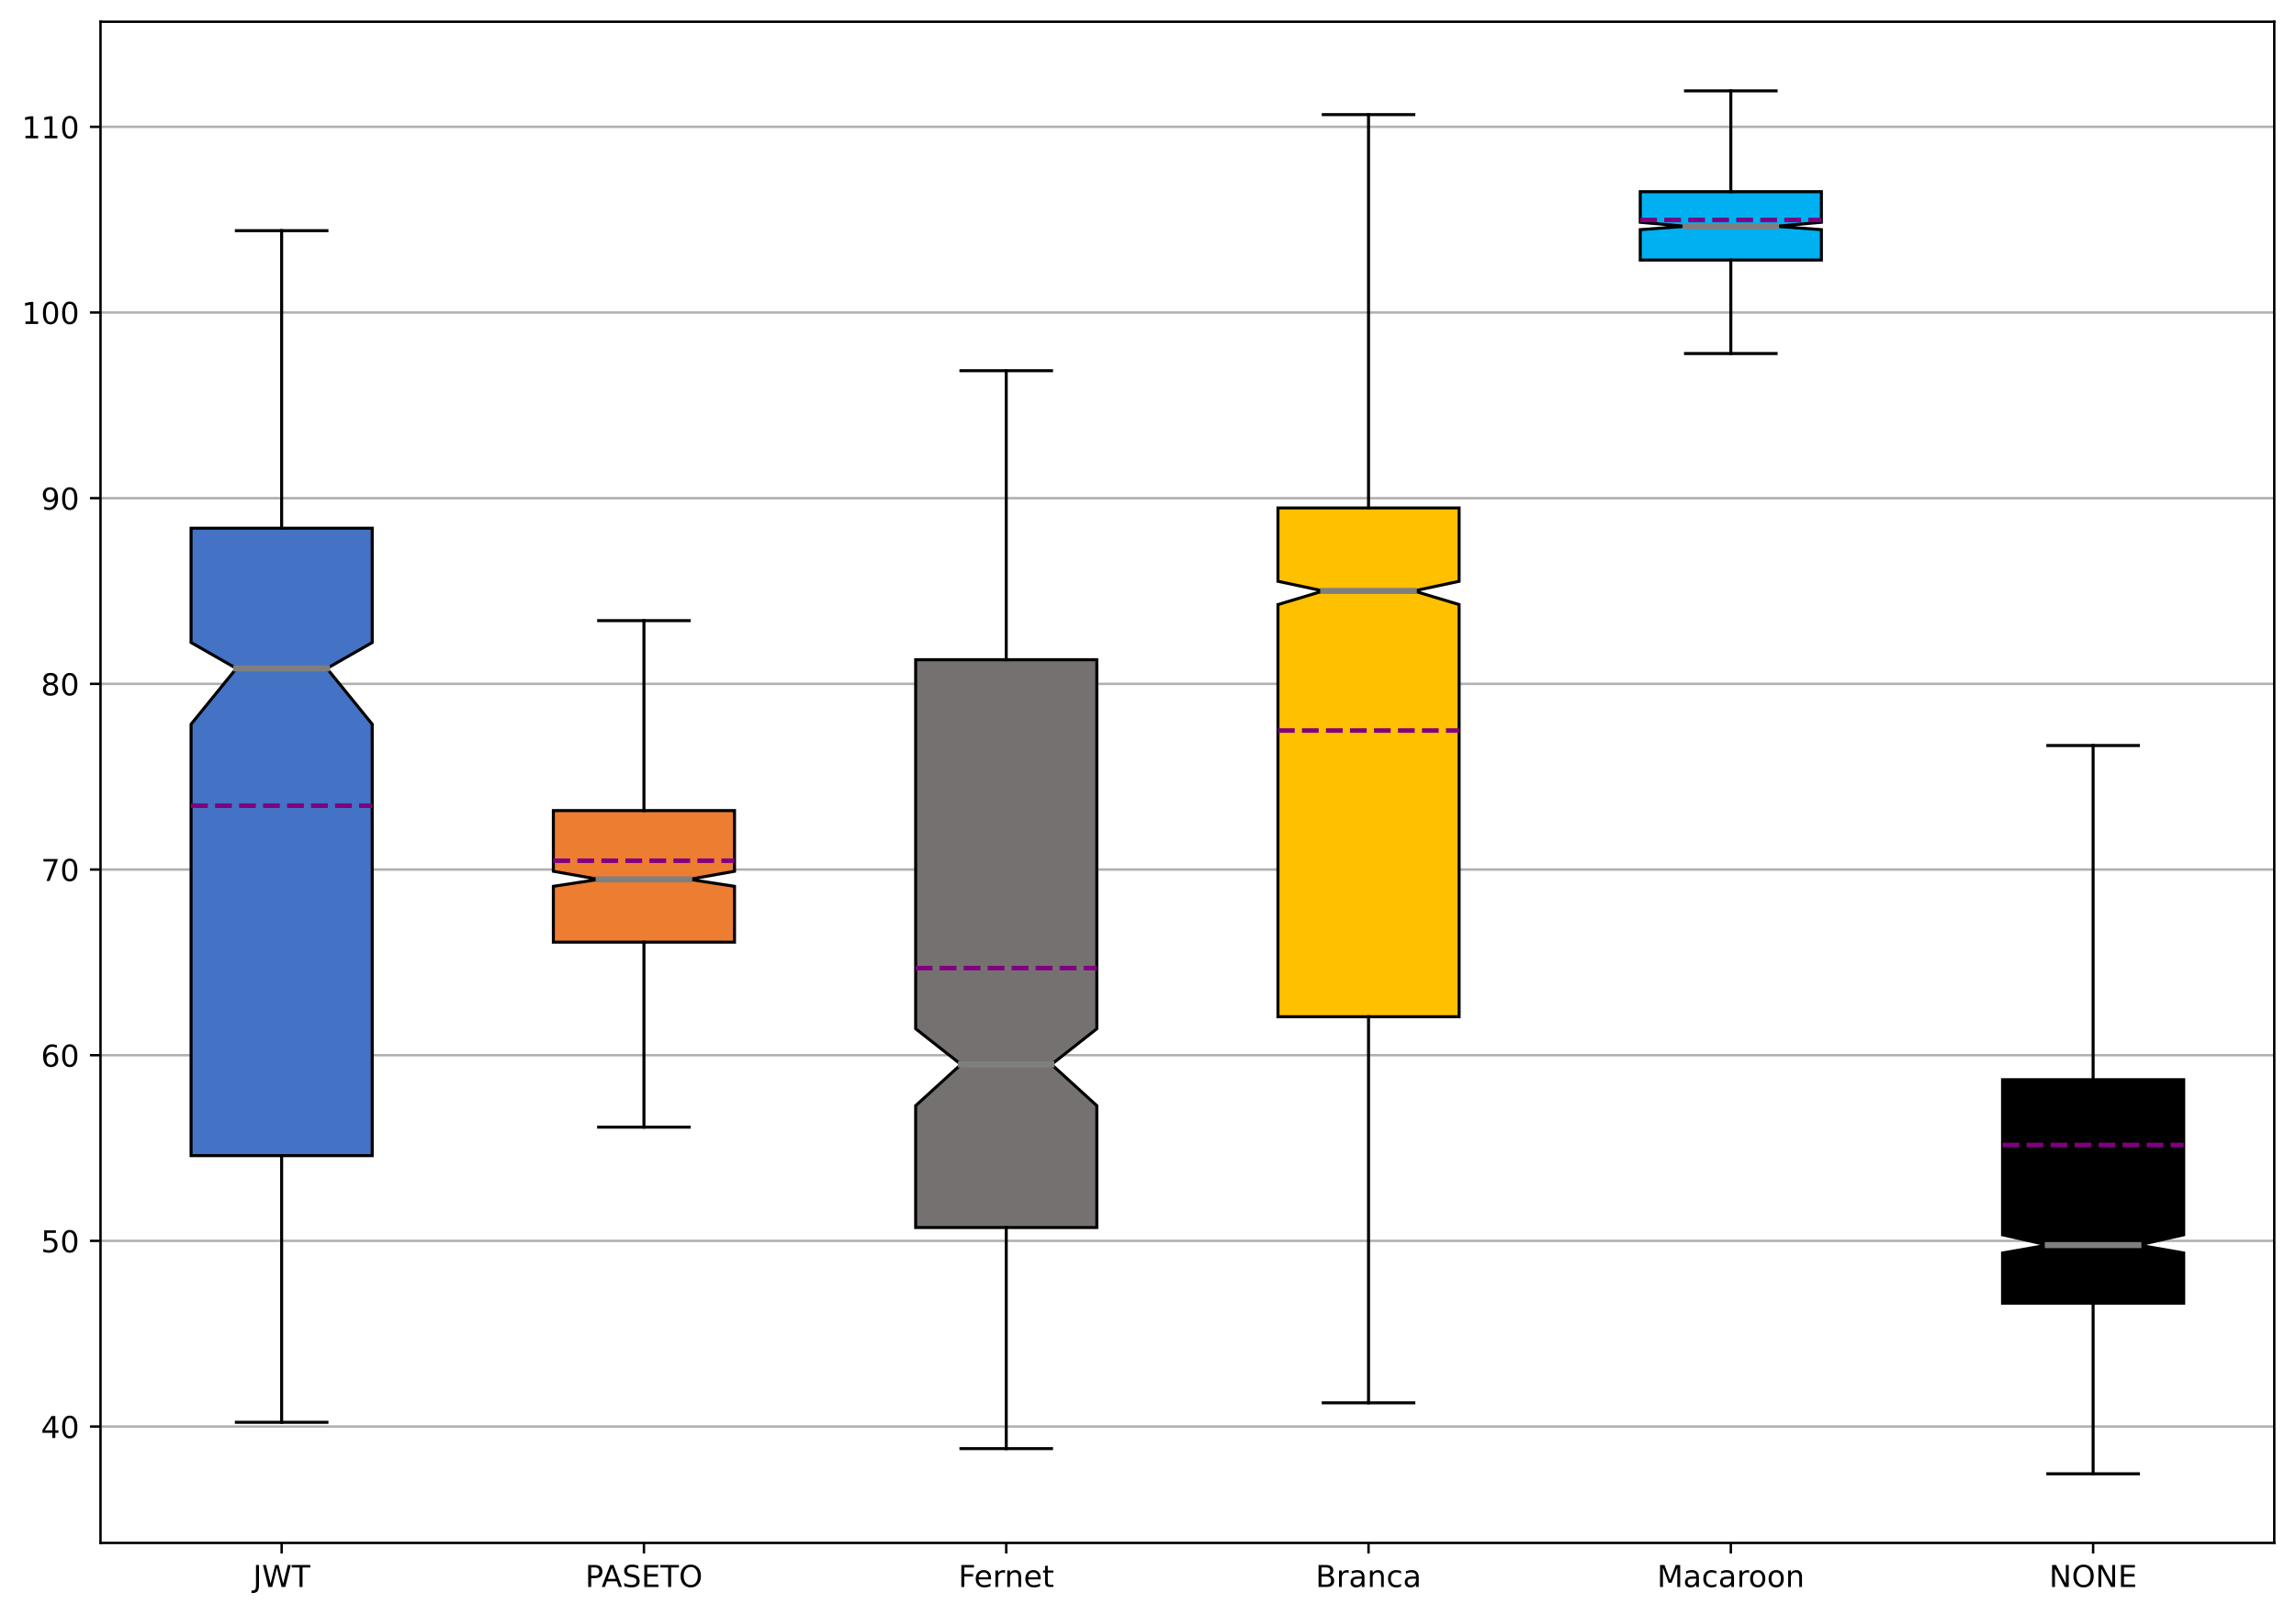
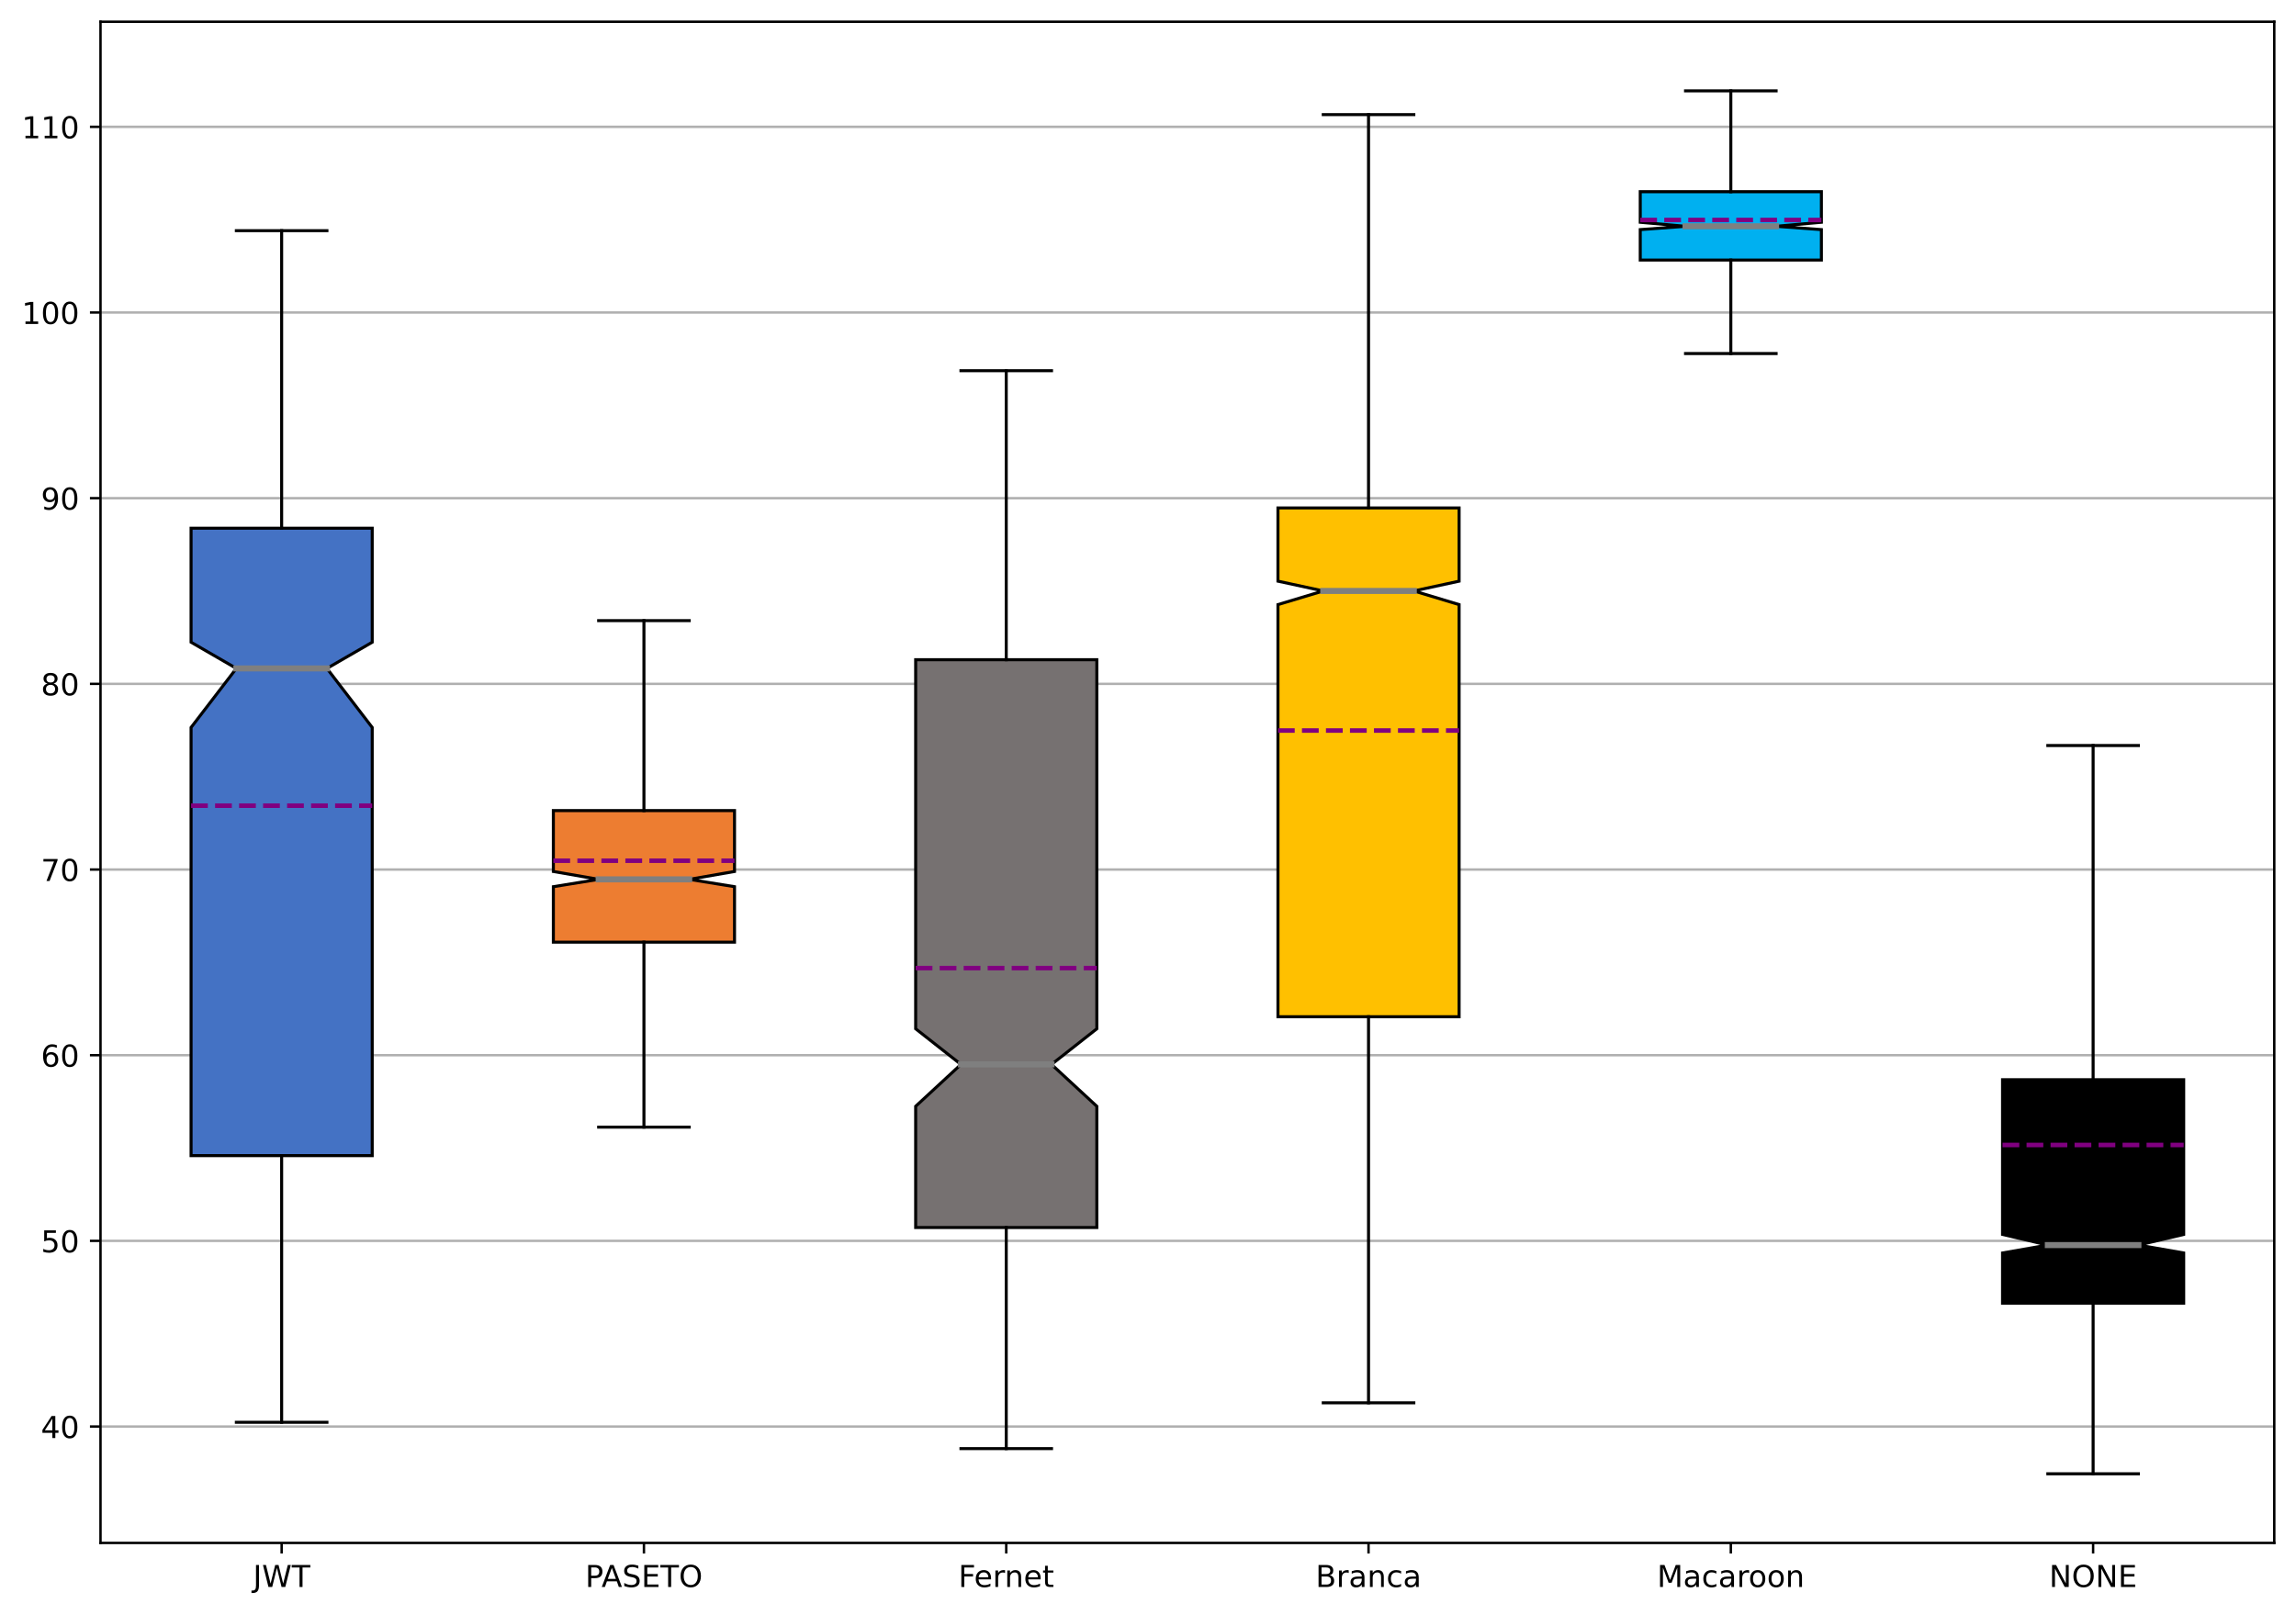
<svg xmlns="http://www.w3.org/2000/svg" xmlns:xlink="http://www.w3.org/1999/xlink" width="760.487pt" height="535.078pt" viewBox="0 0 760.487 535.078" version="1.1">
  <defs>
    <style type="text/css">*{stroke-linejoin: round; stroke-linecap: butt}</style>
  </defs>
  <g id="figure_1">
    <g id="patch_1">
      <path d="M 0 535.078  L 760.487 535.078  L 760.487 0  L 0 0  z " style="fill: #ffffff" />
    </g>
    <g id="axes_1">
      <g id="patch_2">
        <path d="M 33.288 511.2  L 753.288 511.2  L 753.288 7.2  L 33.288 7.2  z " style="fill: #ffffff" />
      </g>
      <g id="matplotlib.axis_1">
        <g id="xtick_1">
          <g id="line2d_1">
            <defs>
-               <path id="m58ae9f79e0" d="M 0 0  L 0 3.5  " style="stroke: #000000; stroke-width: 0.8" />
+               <path id="mb77db76ee2" d="M 0 0  L 0 3.5  " style="stroke: #000000; stroke-width: 0.8" />
            </defs>
            <g>
-               <use xlink:href="#m58ae9f79e0" x="93.287" y="511.2" style="stroke: #000000; stroke-width: 0.8" />
+               <use xlink:href="#mb77db76ee2" x="93.287" y="511.2" style="stroke: #000000; stroke-width: 0.8" />
            </g>
          </g>
          <g id="text_1">
            <g transform="translate(83.81484 525.7984) scale(0.1 -0.1)">
              <defs>
                <path id="DejaVuSans-4a" d="M 628 4666  L 1259 4666  L 1259 325  Q 1259 -519 939 -900  Q 619 -1281 -91 -1281  L -331 -1281  L -331 -750  L -134 -750  Q 284 -750 456 -515  Q 628 -281 628 325  L 628 4666  z " transform="scale(0.015625)" />
                <path id="DejaVuSans-57" d="M 213 4666  L 850 4666  L 1831 722  L 2809 4666  L 3519 4666  L 4500 722  L 5478 4666  L 6119 4666  L 4947 0  L 4153 0  L 3169 4050  L 2175 0  L 1381 0  L 213 4666  z " transform="scale(0.015625)" />
                <path id="DejaVuSans-54" d="M -19 4666  L 3928 4666  L 3928 4134  L 2272 4134  L 2272 0  L 1638 0  L 1638 4134  L -19 4134  L -19 4666  z " transform="scale(0.015625)" />
              </defs>
              <use xlink:href="#DejaVuSans-4a" />
              <use xlink:href="#DejaVuSans-57" x="29.492" />
              <use xlink:href="#DejaVuSans-54" x="128.369" />
            </g>
          </g>
        </g>
        <g id="xtick_2">
          <g id="line2d_2">
            <g>
-               <use xlink:href="#m58ae9f79e0" x="213.287" y="511.2" style="stroke: #000000; stroke-width: 0.8" />
+               <use xlink:href="#mb77db76ee2" x="213.287" y="511.2" style="stroke: #000000; stroke-width: 0.8" />
            </g>
          </g>
          <g id="text_2">
            <g transform="translate(193.8477 525.7984) scale(0.1 -0.1)">
              <defs>
                <path id="DejaVuSans-50" d="M 1259 4147  L 1259 2394  L 2053 2394  Q 2494 2394 2734 2622  Q 2975 2850 2975 3272  Q 2975 3691 2734 3919  Q 2494 4147 2053 4147  L 1259 4147  z M 628 4666  L 2053 4666  Q 2838 4666 3239 4311  Q 3641 3956 3641 3272  Q 3641 2581 3239 2228  Q 2838 1875 2053 1875  L 1259 1875  L 1259 0  L 628 0  L 628 4666  z " transform="scale(0.015625)" />
                <path id="DejaVuSans-41" d="M 2188 4044  L 1331 1722  L 3047 1722  L 2188 4044  z M 1831 4666  L 2547 4666  L 4325 0  L 3669 0  L 3244 1197  L 1141 1197  L 716 0  L 50 0  L 1831 4666  z " transform="scale(0.015625)" />
                <path id="DejaVuSans-53" d="M 3425 4513  L 3425 3897  Q 3066 4069 2747 4153  Q 2428 4238 2131 4238  Q 1616 4238 1336 4038  Q 1056 3838 1056 3469  Q 1056 3159 1242 3001  Q 1428 2844 1947 2747  L 2328 2669  Q 3034 2534 3370 2195  Q 3706 1856 3706 1288  Q 3706 609 3251 259  Q 2797 -91 1919 -91  Q 1588 -91 1214 -16  Q 841 59 441 206  L 441 856  Q 825 641 1194 531  Q 1563 422 1919 422  Q 2459 422 2753 634  Q 3047 847 3047 1241  Q 3047 1584 2836 1778  Q 2625 1972 2144 2069  L 1759 2144  Q 1053 2284 737 2584  Q 422 2884 422 3419  Q 422 4038 858 4394  Q 1294 4750 2059 4750  Q 2388 4750 2728 4690  Q 3069 4631 3425 4513  z " transform="scale(0.015625)" />
                <path id="DejaVuSans-45" d="M 628 4666  L 3578 4666  L 3578 4134  L 1259 4134  L 1259 2753  L 3481 2753  L 3481 2222  L 1259 2222  L 1259 531  L 3634 531  L 3634 0  L 628 0  L 628 4666  z " transform="scale(0.015625)" />
                <path id="DejaVuSans-4f" d="M 2522 4238  Q 1834 4238 1429 3725  Q 1025 3213 1025 2328  Q 1025 1447 1429 934  Q 1834 422 2522 422  Q 3209 422 3611 934  Q 4013 1447 4013 2328  Q 4013 3213 3611 3725  Q 3209 4238 2522 4238  z M 2522 4750  Q 3503 4750 4090 4092  Q 4678 3434 4678 2328  Q 4678 1225 4090 567  Q 3503 -91 2522 -91  Q 1538 -91 948 565  Q 359 1222 359 2328  Q 359 3434 948 4092  Q 1538 4750 2522 4750  z " transform="scale(0.015625)" />
              </defs>
              <use xlink:href="#DejaVuSans-50" />
              <use xlink:href="#DejaVuSans-41" x="53.928" />
              <use xlink:href="#DejaVuSans-53" x="122.336" />
              <use xlink:href="#DejaVuSans-45" x="185.812" />
              <use xlink:href="#DejaVuSans-54" x="248.996" />
              <use xlink:href="#DejaVuSans-4f" x="310.08" />
            </g>
          </g>
        </g>
        <g id="xtick_3">
          <g id="line2d_3">
            <g>
-               <use xlink:href="#m58ae9f79e0" x="333.288" y="511.2" style="stroke: #000000; stroke-width: 0.8" />
+               <use xlink:href="#mb77db76ee2" x="333.288" y="511.2" style="stroke: #000000; stroke-width: 0.8" />
            </g>
          </g>
          <g id="text_3">
            <g transform="translate(317.4367 525.7984) scale(0.1 -0.1)">
              <defs>
                <path id="DejaVuSans-46" d="M 628 4666  L 3309 4666  L 3309 4134  L 1259 4134  L 1259 2759  L 3109 2759  L 3109 2228  L 1259 2228  L 1259 0  L 628 0  L 628 4666  z " transform="scale(0.015625)" />
                <path id="DejaVuSans-65" d="M 3597 1894  L 3597 1613  L 953 1613  Q 991 1019 1311 708  Q 1631 397 2203 397  Q 2534 397 2845 478  Q 3156 559 3463 722  L 3463 178  Q 3153 47 2828 -22  Q 2503 -91 2169 -91  Q 1331 -91 842 396  Q 353 884 353 1716  Q 353 2575 817 3079  Q 1281 3584 2069 3584  Q 2775 3584 3186 3129  Q 3597 2675 3597 1894  z M 3022 2063  Q 3016 2534 2758 2815  Q 2500 3097 2075 3097  Q 1594 3097 1305 2825  Q 1016 2553 972 2059  L 3022 2063  z " transform="scale(0.015625)" />
                <path id="DejaVuSans-72" d="M 2631 2963  Q 2534 3019 2420 3045  Q 2306 3072 2169 3072  Q 1681 3072 1420 2755  Q 1159 2438 1159 1844  L 1159 0  L 581 0  L 581 3500  L 1159 3500  L 1159 2956  Q 1341 3275 1631 3429  Q 1922 3584 2338 3584  Q 2397 3584 2469 3576  Q 2541 3569 2628 3553  L 2631 2963  z " transform="scale(0.015625)" />
                <path id="DejaVuSans-6e" d="M 3513 2113  L 3513 0  L 2938 0  L 2938 2094  Q 2938 2591 2744 2837  Q 2550 3084 2163 3084  Q 1697 3084 1428 2787  Q 1159 2491 1159 1978  L 1159 0  L 581 0  L 581 3500  L 1159 3500  L 1159 2956  Q 1366 3272 1645 3428  Q 1925 3584 2291 3584  Q 2894 3584 3203 3211  Q 3513 2838 3513 2113  z " transform="scale(0.015625)" />
                <path id="DejaVuSans-74" d="M 1172 4494  L 1172 3500  L 2356 3500  L 2356 3053  L 1172 3053  L 1172 1153  Q 1172 725 1289 603  Q 1406 481 1766 481  L 2356 481  L 2356 0  L 1766 0  Q 1100 0 847 248  Q 594 497 594 1153  L 594 3053  L 172 3053  L 172 3500  L 594 3500  L 594 4494  L 1172 4494  z " transform="scale(0.015625)" />
              </defs>
              <use xlink:href="#DejaVuSans-46" />
              <use xlink:href="#DejaVuSans-65" x="52.02" />
              <use xlink:href="#DejaVuSans-72" x="113.543" />
              <use xlink:href="#DejaVuSans-6e" x="152.906" />
              <use xlink:href="#DejaVuSans-65" x="216.285" />
              <use xlink:href="#DejaVuSans-74" x="277.809" />
            </g>
          </g>
        </g>
        <g id="xtick_4">
          <g id="line2d_4">
            <g>
-               <use xlink:href="#m58ae9f79e0" x="453.288" y="511.2" style="stroke: #000000; stroke-width: 0.8" />
+               <use xlink:href="#mb77db76ee2" x="453.288" y="511.2" style="stroke: #000000; stroke-width: 0.8" />
            </g>
          </g>
          <g id="text_4">
            <g transform="translate(435.7555 525.7984) scale(0.1 -0.1)">
              <defs>
                <path id="DejaVuSans-42" d="M 1259 2228  L 1259 519  L 2272 519  Q 2781 519 3026 730  Q 3272 941 3272 1375  Q 3272 1813 3026 2020  Q 2781 2228 2272 2228  L 1259 2228  z M 1259 4147  L 1259 2741  L 2194 2741  Q 2656 2741 2882 2914  Q 3109 3088 3109 3444  Q 3109 3797 2882 3972  Q 2656 4147 2194 4147  L 1259 4147  z M 628 4666  L 2241 4666  Q 2963 4666 3353 4366  Q 3744 4066 3744 3513  Q 3744 3084 3544 2831  Q 3344 2578 2956 2516  Q 3422 2416 3680 2098  Q 3938 1781 3938 1306  Q 3938 681 3513 340  Q 3088 0 2303 0  L 628 0  L 628 4666  z " transform="scale(0.015625)" />
                <path id="DejaVuSans-61" d="M 2194 1759  Q 1497 1759 1228 1600  Q 959 1441 959 1056  Q 959 750 1161 570  Q 1363 391 1709 391  Q 2188 391 2477 730  Q 2766 1069 2766 1631  L 2766 1759  L 2194 1759  z M 3341 1997  L 3341 0  L 2766 0  L 2766 531  Q 2569 213 2275 61  Q 1981 -91 1556 -91  Q 1019 -91 701 211  Q 384 513 384 1019  Q 384 1609 779 1909  Q 1175 2209 1959 2209  L 2766 2209  L 2766 2266  Q 2766 2663 2505 2880  Q 2244 3097 1772 3097  Q 1472 3097 1187 3025  Q 903 2953 641 2809  L 641 3341  Q 956 3463 1253 3523  Q 1550 3584 1831 3584  Q 2591 3584 2966 3190  Q 3341 2797 3341 1997  z " transform="scale(0.015625)" />
                <path id="DejaVuSans-63" d="M 3122 3366  L 3122 2828  Q 2878 2963 2633 3030  Q 2388 3097 2138 3097  Q 1578 3097 1268 2742  Q 959 2388 959 1747  Q 959 1106 1268 751  Q 1578 397 2138 397  Q 2388 397 2633 464  Q 2878 531 3122 666  L 3122 134  Q 2881 22 2623 -34  Q 2366 -91 2075 -91  Q 1284 -91 818 406  Q 353 903 353 1747  Q 353 2603 823 3093  Q 1294 3584 2113 3584  Q 2378 3584 2631 3529  Q 2884 3475 3122 3366  z " transform="scale(0.015625)" />
              </defs>
              <use xlink:href="#DejaVuSans-42" />
              <use xlink:href="#DejaVuSans-72" x="68.604" />
              <use xlink:href="#DejaVuSans-61" x="109.717" />
              <use xlink:href="#DejaVuSans-6e" x="170.996" />
              <use xlink:href="#DejaVuSans-63" x="234.375" />
              <use xlink:href="#DejaVuSans-61" x="289.355" />
            </g>
          </g>
        </g>
        <g id="xtick_5">
          <g id="line2d_5">
            <g>
-               <use xlink:href="#m58ae9f79e0" x="573.288" y="511.2" style="stroke: #000000; stroke-width: 0.8" />
+               <use xlink:href="#mb77db76ee2" x="573.288" y="511.2" style="stroke: #000000; stroke-width: 0.8" />
            </g>
          </g>
          <g id="text_5">
            <g transform="translate(548.8656 525.7984) scale(0.1 -0.1)">
              <defs>
                <path id="DejaVuSans-4d" d="M 628 4666  L 1569 4666  L 2759 1491  L 3956 4666  L 4897 4666  L 4897 0  L 4281 0  L 4281 4097  L 3078 897  L 2444 897  L 1241 4097  L 1241 0  L 628 0  L 628 4666  z " transform="scale(0.015625)" />
                <path id="DejaVuSans-6f" d="M 1959 3097  Q 1497 3097 1228 2736  Q 959 2375 959 1747  Q 959 1119 1226 758  Q 1494 397 1959 397  Q 2419 397 2687 759  Q 2956 1122 2956 1747  Q 2956 2369 2687 2733  Q 2419 3097 1959 3097  z M 1959 3584  Q 2709 3584 3137 3096  Q 3566 2609 3566 1747  Q 3566 888 3137 398  Q 2709 -91 1959 -91  Q 1206 -91 779 398  Q 353 888 353 1747  Q 353 2609 779 3096  Q 1206 3584 1959 3584  z " transform="scale(0.015625)" />
              </defs>
              <use xlink:href="#DejaVuSans-4d" />
              <use xlink:href="#DejaVuSans-61" x="86.279" />
              <use xlink:href="#DejaVuSans-63" x="147.559" />
              <use xlink:href="#DejaVuSans-61" x="202.539" />
              <use xlink:href="#DejaVuSans-72" x="263.818" />
              <use xlink:href="#DejaVuSans-6f" x="302.682" />
              <use xlink:href="#DejaVuSans-6f" x="363.863" />
              <use xlink:href="#DejaVuSans-6e" x="425.045" />
            </g>
          </g>
        </g>
        <g id="xtick_6">
          <g id="line2d_6">
            <g>
-               <use xlink:href="#m58ae9f79e0" x="693.288" y="511.2" style="stroke: #000000; stroke-width: 0.8" />
+               <use xlink:href="#mb77db76ee2" x="693.288" y="511.2" style="stroke: #000000; stroke-width: 0.8" />
            </g>
          </g>
          <g id="text_6">
            <g transform="translate(678.7109 525.7984) scale(0.1 -0.1)">
              <defs>
                <path id="DejaVuSans-4e" d="M 628 4666  L 1478 4666  L 3547 763  L 3547 4666  L 4159 4666  L 4159 0  L 3309 0  L 1241 3903  L 1241 0  L 628 0  L 628 4666  z " transform="scale(0.015625)" />
              </defs>
              <use xlink:href="#DejaVuSans-4e" />
              <use xlink:href="#DejaVuSans-4f" x="74.805" />
              <use xlink:href="#DejaVuSans-4e" x="153.516" />
              <use xlink:href="#DejaVuSans-45" x="228.32" />
            </g>
          </g>
        </g>
      </g>
      <g id="matplotlib.axis_2">
        <g id="ytick_1">
          <g id="line2d_7">
-             <path d="M 33.288 472.642  L 753.288 472.642  " clip-path="url(#p6cc721ca1a)" style="fill: none; stroke: #b0b0b0; stroke-width: 0.8; stroke-linecap: square" />
+             <path d="M 33.288 472.642  L 753.288 472.642  " clip-path="url(#pd22d983222)" style="fill: none; stroke: #b0b0b0; stroke-width: 0.8; stroke-linecap: square" />
          </g>
          <g id="line2d_8">
            <defs>
-               <path id="m3dc1ad498d" d="M 0 0  L -3.5 0  " style="stroke: #000000; stroke-width: 0.8" />
+               <path id="m16dd8b41ff" d="M 0 0  L -3.5 0  " style="stroke: #000000; stroke-width: 0.8" />
            </defs>
            <g>
-               <use xlink:href="#m3dc1ad498d" x="33.288" y="472.642" style="stroke: #000000; stroke-width: 0.8" />
+               <use xlink:href="#m16dd8b41ff" x="33.288" y="472.642" style="stroke: #000000; stroke-width: 0.8" />
            </g>
          </g>
          <g id="text_7">
            <g transform="translate(13.5625 476.4416) scale(0.1 -0.1)">
              <defs>
                <path id="DejaVuSans-34" d="M 2419 4116  L 825 1625  L 2419 1625  L 2419 4116  z M 2253 4666  L 3047 4666  L 3047 1625  L 3713 1625  L 3713 1100  L 3047 1100  L 3047 0  L 2419 0  L 2419 1100  L 313 1100  L 313 1709  L 2253 4666  z " transform="scale(0.015625)" />
                <path id="DejaVuSans-30" d="M 2034 4250  Q 1547 4250 1301 3770  Q 1056 3291 1056 2328  Q 1056 1369 1301 889  Q 1547 409 2034 409  Q 2525 409 2770 889  Q 3016 1369 3016 2328  Q 3016 3291 2770 3770  Q 2525 4250 2034 4250  z M 2034 4750  Q 2819 4750 3233 4129  Q 3647 3509 3647 2328  Q 3647 1150 3233 529  Q 2819 -91 2034 -91  Q 1250 -91 836 529  Q 422 1150 422 2328  Q 422 3509 836 4129  Q 1250 4750 2034 4750  z " transform="scale(0.015625)" />
              </defs>
              <use xlink:href="#DejaVuSans-34" />
              <use xlink:href="#DejaVuSans-30" x="63.623" />
            </g>
          </g>
        </g>
        <g id="ytick_2">
          <g id="line2d_9">
-             <path d="M 33.288 411.124  L 753.288 411.124  " clip-path="url(#p6cc721ca1a)" style="fill: none; stroke: #b0b0b0; stroke-width: 0.8; stroke-linecap: square" />
+             <path d="M 33.288 411.124  L 753.288 411.124  " clip-path="url(#pd22d983222)" style="fill: none; stroke: #b0b0b0; stroke-width: 0.8; stroke-linecap: square" />
          </g>
          <g id="line2d_10">
            <g>
-               <use xlink:href="#m3dc1ad498d" x="33.288" y="411.124" style="stroke: #000000; stroke-width: 0.8" />
+               <use xlink:href="#m16dd8b41ff" x="33.288" y="411.124" style="stroke: #000000; stroke-width: 0.8" />
            </g>
          </g>
          <g id="text_8">
            <g transform="translate(13.5625 414.9235) scale(0.1 -0.1)">
              <defs>
                <path id="DejaVuSans-35" d="M 691 4666  L 3169 4666  L 3169 4134  L 1269 4134  L 1269 2991  Q 1406 3038 1543 3061  Q 1681 3084 1819 3084  Q 2600 3084 3056 2656  Q 3513 2228 3513 1497  Q 3513 744 3044 326  Q 2575 -91 1722 -91  Q 1428 -91 1123 -41  Q 819 9 494 109  L 494 744  Q 775 591 1075 516  Q 1375 441 1709 441  Q 2250 441 2565 725  Q 2881 1009 2881 1497  Q 2881 1984 2565 2268  Q 2250 2553 1709 2553  Q 1456 2553 1204 2497  Q 953 2441 691 2322  L 691 4666  z " transform="scale(0.015625)" />
              </defs>
              <use xlink:href="#DejaVuSans-35" />
              <use xlink:href="#DejaVuSans-30" x="63.623" />
            </g>
          </g>
        </g>
        <g id="ytick_3">
          <g id="line2d_11">
-             <path d="M 33.288 349.606  L 753.288 349.606  " clip-path="url(#p6cc721ca1a)" style="fill: none; stroke: #b0b0b0; stroke-width: 0.8; stroke-linecap: square" />
+             <path d="M 33.288 349.606  L 753.288 349.606  " clip-path="url(#pd22d983222)" style="fill: none; stroke: #b0b0b0; stroke-width: 0.8; stroke-linecap: square" />
          </g>
          <g id="line2d_12">
            <g>
-               <use xlink:href="#m3dc1ad498d" x="33.288" y="349.606" style="stroke: #000000; stroke-width: 0.8" />
+               <use xlink:href="#m16dd8b41ff" x="33.288" y="349.606" style="stroke: #000000; stroke-width: 0.8" />
            </g>
          </g>
          <g id="text_9">
            <g transform="translate(13.5625 353.4054) scale(0.1 -0.1)">
              <defs>
                <path id="DejaVuSans-36" d="M 2113 2584  Q 1688 2584 1439 2293  Q 1191 2003 1191 1497  Q 1191 994 1439 701  Q 1688 409 2113 409  Q 2538 409 2786 701  Q 3034 994 3034 1497  Q 3034 2003 2786 2293  Q 2538 2584 2113 2584  z M 3366 4563  L 3366 3988  Q 3128 4100 2886 4159  Q 2644 4219 2406 4219  Q 1781 4219 1451 3797  Q 1122 3375 1075 2522  Q 1259 2794 1537 2939  Q 1816 3084 2150 3084  Q 2853 3084 3261 2657  Q 3669 2231 3669 1497  Q 3669 778 3244 343  Q 2819 -91 2113 -91  Q 1303 -91 875 529  Q 447 1150 447 2328  Q 447 3434 972 4092  Q 1497 4750 2381 4750  Q 2619 4750 2861 4703  Q 3103 4656 3366 4563  z " transform="scale(0.015625)" />
              </defs>
              <use xlink:href="#DejaVuSans-36" />
              <use xlink:href="#DejaVuSans-30" x="63.623" />
            </g>
          </g>
        </g>
        <g id="ytick_4">
          <g id="line2d_13">
-             <path d="M 33.288 288.088  L 753.288 288.088  " clip-path="url(#p6cc721ca1a)" style="fill: none; stroke: #b0b0b0; stroke-width: 0.8; stroke-linecap: square" />
+             <path d="M 33.288 288.088  L 753.288 288.088  " clip-path="url(#pd22d983222)" style="fill: none; stroke: #b0b0b0; stroke-width: 0.8; stroke-linecap: square" />
          </g>
          <g id="line2d_14">
            <g>
-               <use xlink:href="#m3dc1ad498d" x="33.288" y="288.088" style="stroke: #000000; stroke-width: 0.8" />
+               <use xlink:href="#m16dd8b41ff" x="33.288" y="288.088" style="stroke: #000000; stroke-width: 0.8" />
            </g>
          </g>
          <g id="text_10">
            <g transform="translate(13.5625 291.8873) scale(0.1 -0.1)">
              <defs>
                <path id="DejaVuSans-37" d="M 525 4666  L 3525 4666  L 3525 4397  L 1831 0  L 1172 0  L 2766 4134  L 525 4134  L 525 4666  z " transform="scale(0.015625)" />
              </defs>
              <use xlink:href="#DejaVuSans-37" />
              <use xlink:href="#DejaVuSans-30" x="63.623" />
            </g>
          </g>
        </g>
        <g id="ytick_5">
          <g id="line2d_15">
-             <path d="M 33.288 226.57  L 753.288 226.57  " clip-path="url(#p6cc721ca1a)" style="fill: none; stroke: #b0b0b0; stroke-width: 0.8; stroke-linecap: square" />
+             <path d="M 33.288 226.57  L 753.288 226.57  " clip-path="url(#pd22d983222)" style="fill: none; stroke: #b0b0b0; stroke-width: 0.8; stroke-linecap: square" />
          </g>
          <g id="line2d_16">
            <g>
-               <use xlink:href="#m3dc1ad498d" x="33.288" y="226.57" style="stroke: #000000; stroke-width: 0.8" />
+               <use xlink:href="#m16dd8b41ff" x="33.288" y="226.57" style="stroke: #000000; stroke-width: 0.8" />
            </g>
          </g>
          <g id="text_11">
            <g transform="translate(13.5625 230.3692) scale(0.1 -0.1)">
              <defs>
                <path id="DejaVuSans-38" d="M 2034 2216  Q 1584 2216 1326 1975  Q 1069 1734 1069 1313  Q 1069 891 1326 650  Q 1584 409 2034 409  Q 2484 409 2743 651  Q 3003 894 3003 1313  Q 3003 1734 2745 1975  Q 2488 2216 2034 2216  z M 1403 2484  Q 997 2584 770 2862  Q 544 3141 544 3541  Q 544 4100 942 4425  Q 1341 4750 2034 4750  Q 2731 4750 3128 4425  Q 3525 4100 3525 3541  Q 3525 3141 3298 2862  Q 3072 2584 2669 2484  Q 3125 2378 3379 2068  Q 3634 1759 3634 1313  Q 3634 634 3220 271  Q 2806 -91 2034 -91  Q 1263 -91 848 271  Q 434 634 434 1313  Q 434 1759 690 2068  Q 947 2378 1403 2484  z M 1172 3481  Q 1172 3119 1398 2916  Q 1625 2713 2034 2713  Q 2441 2713 2670 2916  Q 2900 3119 2900 3481  Q 2900 3844 2670 4047  Q 2441 4250 2034 4250  Q 1625 4250 1398 4047  Q 1172 3844 1172 3481  z " transform="scale(0.015625)" />
              </defs>
              <use xlink:href="#DejaVuSans-38" />
              <use xlink:href="#DejaVuSans-30" x="63.623" />
            </g>
          </g>
        </g>
        <g id="ytick_6">
          <g id="line2d_17">
-             <path d="M 33.288 165.052  L 753.288 165.052  " clip-path="url(#p6cc721ca1a)" style="fill: none; stroke: #b0b0b0; stroke-width: 0.8; stroke-linecap: square" />
+             <path d="M 33.288 165.052  L 753.288 165.052  " clip-path="url(#pd22d983222)" style="fill: none; stroke: #b0b0b0; stroke-width: 0.8; stroke-linecap: square" />
          </g>
          <g id="line2d_18">
            <g>
-               <use xlink:href="#m3dc1ad498d" x="33.288" y="165.052" style="stroke: #000000; stroke-width: 0.8" />
+               <use xlink:href="#m16dd8b41ff" x="33.288" y="165.052" style="stroke: #000000; stroke-width: 0.8" />
            </g>
          </g>
          <g id="text_12">
            <g transform="translate(13.5625 168.8511) scale(0.1 -0.1)">
              <defs>
                <path id="DejaVuSans-39" d="M 703 97  L 703 672  Q 941 559 1184 500  Q 1428 441 1663 441  Q 2288 441 2617 861  Q 2947 1281 2994 2138  Q 2813 1869 2534 1725  Q 2256 1581 1919 1581  Q 1219 1581 811 2004  Q 403 2428 403 3163  Q 403 3881 828 4315  Q 1253 4750 1959 4750  Q 2769 4750 3195 4129  Q 3622 3509 3622 2328  Q 3622 1225 3098 567  Q 2575 -91 1691 -91  Q 1453 -91 1209 -44  Q 966 3 703 97  z M 1959 2075  Q 2384 2075 2632 2365  Q 2881 2656 2881 3163  Q 2881 3666 2632 3958  Q 2384 4250 1959 4250  Q 1534 4250 1286 3958  Q 1038 3666 1038 3163  Q 1038 2656 1286 2365  Q 1534 2075 1959 2075  z " transform="scale(0.015625)" />
              </defs>
              <use xlink:href="#DejaVuSans-39" />
              <use xlink:href="#DejaVuSans-30" x="63.623" />
            </g>
          </g>
        </g>
        <g id="ytick_7">
          <g id="line2d_19">
-             <path d="M 33.288 103.534  L 753.288 103.534  " clip-path="url(#p6cc721ca1a)" style="fill: none; stroke: #b0b0b0; stroke-width: 0.8; stroke-linecap: square" />
+             <path d="M 33.288 103.534  L 753.288 103.534  " clip-path="url(#pd22d983222)" style="fill: none; stroke: #b0b0b0; stroke-width: 0.8; stroke-linecap: square" />
          </g>
          <g id="line2d_20">
            <g>
-               <use xlink:href="#m3dc1ad498d" x="33.288" y="103.534" style="stroke: #000000; stroke-width: 0.8" />
+               <use xlink:href="#m16dd8b41ff" x="33.288" y="103.534" style="stroke: #000000; stroke-width: 0.8" />
            </g>
          </g>
          <g id="text_13">
            <g transform="translate(7.2 107.333) scale(0.1 -0.1)">
              <defs>
                <path id="DejaVuSans-31" d="M 794 531  L 1825 531  L 1825 4091  L 703 3866  L 703 4441  L 1819 4666  L 2450 4666  L 2450 531  L 3481 531  L 3481 0  L 794 0  L 794 531  z " transform="scale(0.015625)" />
              </defs>
              <use xlink:href="#DejaVuSans-31" />
              <use xlink:href="#DejaVuSans-30" x="63.623" />
              <use xlink:href="#DejaVuSans-30" x="127.246" />
            </g>
          </g>
        </g>
        <g id="ytick_8">
          <g id="line2d_21">
-             <path d="M 33.288 42.016  L 753.288 42.016  " clip-path="url(#p6cc721ca1a)" style="fill: none; stroke: #b0b0b0; stroke-width: 0.8; stroke-linecap: square" />
+             <path d="M 33.288 42.016  L 753.288 42.016  " clip-path="url(#pd22d983222)" style="fill: none; stroke: #b0b0b0; stroke-width: 0.8; stroke-linecap: square" />
          </g>
          <g id="line2d_22">
            <g>
-               <use xlink:href="#m3dc1ad498d" x="33.288" y="42.016" style="stroke: #000000; stroke-width: 0.8" />
+               <use xlink:href="#m16dd8b41ff" x="33.288" y="42.016" style="stroke: #000000; stroke-width: 0.8" />
            </g>
          </g>
          <g id="text_14">
            <g transform="translate(7.2 45.81495) scale(0.1 -0.1)">
              <use xlink:href="#DejaVuSans-31" />
              <use xlink:href="#DejaVuSans-31" x="63.623" />
              <use xlink:href="#DejaVuSans-30" x="127.246" />
            </g>
          </g>
        </g>
      </g>
      <g id="patch_3">
-         <path d="M 63.288 382.88  L 123.287 382.88  L 123.287 239.937  L 108.287 221.457  L 123.287 212.881  L 123.287 175.005  L 63.288 175.005  L 63.288 212.881  L 78.287 221.457  L 63.288 239.937  L 63.288 382.88  z " clip-path="url(#p6cc721ca1a)" style="fill: #4472c4; stroke: #000000; stroke-linejoin: miter" />
+         <path d="M 63.288 382.88  L 123.287 382.88  L 123.287 241.022  L 108.287 221.457  L 123.287 212.779  L 123.287 175.005  L 63.288 175.005  L 63.288 212.779  L 78.287 221.457  L 63.288 241.022  L 63.288 382.88  z " clip-path="url(#pd22d983222)" style="fill: #4472c4; stroke: #000000; stroke-linejoin: miter" />
      </g>
      <g id="line2d_23">
-         <path d="M 93.287 382.88  L 93.287 471.232  " clip-path="url(#p6cc721ca1a)" style="fill: none; stroke: #000000; stroke-linecap: square" />
+         <path d="M 93.287 382.88  L 93.287 471.232  " clip-path="url(#pd22d983222)" style="fill: none; stroke: #000000; stroke-linecap: square" />
      </g>
      <g id="line2d_24">
-         <path d="M 93.287 175.005  L 93.287 76.419  " clip-path="url(#p6cc721ca1a)" style="fill: none; stroke: #000000; stroke-linecap: square" />
+         <path d="M 93.287 175.005  L 93.287 76.419  " clip-path="url(#pd22d983222)" style="fill: none; stroke: #000000; stroke-linecap: square" />
      </g>
      <g id="line2d_25">
-         <path d="M 78.287 471.232  L 108.287 471.232  " clip-path="url(#p6cc721ca1a)" style="fill: none; stroke: #000000; stroke-linecap: square" />
+         <path d="M 78.287 471.232  L 108.287 471.232  " clip-path="url(#pd22d983222)" style="fill: none; stroke: #000000; stroke-linecap: square" />
      </g>
      <g id="line2d_26">
-         <path d="M 78.287 76.419  L 108.287 76.419  " clip-path="url(#p6cc721ca1a)" style="fill: none; stroke: #000000; stroke-linecap: square" />
+         <path d="M 78.287 76.419  L 108.287 76.419  " clip-path="url(#pd22d983222)" style="fill: none; stroke: #000000; stroke-linecap: square" />
      </g>
      <g id="patch_4">
-         <path d="M 183.287 312.16  L 243.287 312.16  L 243.287 293.654  L 228.287 291.347  L 243.287 288.667  L 243.287 268.561  L 183.287 268.561  L 183.287 288.667  L 198.287 291.347  L 183.287 293.654  L 183.287 312.16  z " clip-path="url(#p6cc721ca1a)" style="fill: #ed7d31; stroke: #000000; stroke-linejoin: miter" />
+         <path d="M 183.287 312.16  L 243.287 312.16  L 243.287 293.775  L 228.287 291.347  L 243.287 288.736  L 243.287 268.561  L 183.287 268.561  L 183.287 288.736  L 198.287 291.347  L 183.287 293.775  L 183.287 312.16  z " clip-path="url(#pd22d983222)" style="fill: #ed7d31; stroke: #000000; stroke-linejoin: miter" />
      </g>
      <g id="line2d_27">
-         <path d="M 213.287 312.16  L 213.287 373.444  " clip-path="url(#p6cc721ca1a)" style="fill: none; stroke: #000000; stroke-linecap: square" />
+         <path d="M 213.287 312.16  L 213.287 373.444  " clip-path="url(#pd22d983222)" style="fill: none; stroke: #000000; stroke-linecap: square" />
      </g>
      <g id="line2d_28">
-         <path d="M 213.287 268.561  L 213.287 205.622  " clip-path="url(#p6cc721ca1a)" style="fill: none; stroke: #000000; stroke-linecap: square" />
+         <path d="M 213.287 268.561  L 213.287 205.622  " clip-path="url(#pd22d983222)" style="fill: none; stroke: #000000; stroke-linecap: square" />
      </g>
      <g id="line2d_29">
-         <path d="M 198.287 373.444  L 228.287 373.444  " clip-path="url(#p6cc721ca1a)" style="fill: none; stroke: #000000; stroke-linecap: square" />
+         <path d="M 198.287 373.444  L 228.287 373.444  " clip-path="url(#pd22d983222)" style="fill: none; stroke: #000000; stroke-linecap: square" />
      </g>
      <g id="line2d_30">
-         <path d="M 198.287 205.622  L 228.287 205.622  " clip-path="url(#p6cc721ca1a)" style="fill: none; stroke: #000000; stroke-linecap: square" />
+         <path d="M 198.287 205.622  L 228.287 205.622  " clip-path="url(#pd22d983222)" style="fill: none; stroke: #000000; stroke-linecap: square" />
      </g>
      <g id="patch_5">
-         <path d="M 303.288 406.701  L 363.288 406.701  L 363.288 366.326  L 348.288 352.661  L 363.288 340.849  L 363.288 218.571  L 303.288 218.571  L 303.288 340.849  L 318.288 352.661  L 303.288 366.326  L 303.288 406.701  z " clip-path="url(#p6cc721ca1a)" style="fill: #767171; stroke: #000000; stroke-linejoin: miter" />
+         <path d="M 303.288 406.701  L 363.288 406.701  L 363.288 366.532  L 348.288 352.661  L 363.288 340.857  L 363.288 218.571  L 303.288 218.571  L 303.288 340.857  L 318.288 352.661  L 303.288 366.532  L 303.288 406.701  z " clip-path="url(#pd22d983222)" style="fill: #767171; stroke: #000000; stroke-linejoin: miter" />
      </g>
      <g id="line2d_31">
-         <path d="M 333.288 406.701  L 333.288 479.948  " clip-path="url(#p6cc721ca1a)" style="fill: none; stroke: #000000; stroke-linecap: square" />
+         <path d="M 333.288 406.701  L 333.288 479.948  " clip-path="url(#pd22d983222)" style="fill: none; stroke: #000000; stroke-linecap: square" />
      </g>
      <g id="line2d_32">
-         <path d="M 333.288 218.571  L 333.288 122.82  " clip-path="url(#p6cc721ca1a)" style="fill: none; stroke: #000000; stroke-linecap: square" />
+         <path d="M 333.288 218.571  L 333.288 122.82  " clip-path="url(#pd22d983222)" style="fill: none; stroke: #000000; stroke-linecap: square" />
      </g>
      <g id="line2d_33">
-         <path d="M 318.288 479.948  L 348.288 479.948  " clip-path="url(#p6cc721ca1a)" style="fill: none; stroke: #000000; stroke-linecap: square" />
+         <path d="M 318.288 479.948  L 348.288 479.948  " clip-path="url(#pd22d983222)" style="fill: none; stroke: #000000; stroke-linecap: square" />
      </g>
      <g id="line2d_34">
-         <path d="M 318.288 122.82  L 348.288 122.82  " clip-path="url(#p6cc721ca1a)" style="fill: none; stroke: #000000; stroke-linecap: square" />
+         <path d="M 318.288 122.82  L 348.288 122.82  " clip-path="url(#pd22d983222)" style="fill: none; stroke: #000000; stroke-linecap: square" />
      </g>
      <g id="patch_6">
-         <path d="M 423.288 336.865  L 483.288 336.865  L 483.288 200.304  L 468.288 195.79  L 483.288 192.596  L 483.288 168.288  L 423.288 168.288  L 423.288 192.596  L 438.288 195.79  L 423.288 200.304  L 423.288 336.865  z " clip-path="url(#p6cc721ca1a)" style="fill: #ffc000; stroke: #000000; stroke-linejoin: miter" />
+         <path d="M 423.288 336.865  L 483.288 336.865  L 483.288 200.314  L 468.288 195.79  L 483.288 192.551  L 483.288 168.288  L 423.288 168.288  L 423.288 192.551  L 438.288 195.79  L 423.288 200.314  L 423.288 336.865  z " clip-path="url(#pd22d983222)" style="fill: #ffc000; stroke: #000000; stroke-linejoin: miter" />
      </g>
      <g id="line2d_35">
-         <path d="M 453.288 336.865  L 453.288 464.778  " clip-path="url(#p6cc721ca1a)" style="fill: none; stroke: #000000; stroke-linecap: square" />
+         <path d="M 453.288 336.865  L 453.288 464.778  " clip-path="url(#pd22d983222)" style="fill: none; stroke: #000000; stroke-linecap: square" />
      </g>
      <g id="line2d_36">
-         <path d="M 453.288 168.288  L 453.288 37.976  " clip-path="url(#p6cc721ca1a)" style="fill: none; stroke: #000000; stroke-linecap: square" />
+         <path d="M 453.288 168.288  L 453.288 37.976  " clip-path="url(#pd22d983222)" style="fill: none; stroke: #000000; stroke-linecap: square" />
      </g>
      <g id="line2d_37">
-         <path d="M 438.288 464.778  L 468.288 464.778  " clip-path="url(#p6cc721ca1a)" style="fill: none; stroke: #000000; stroke-linecap: square" />
+         <path d="M 438.288 464.778  L 468.288 464.778  " clip-path="url(#pd22d983222)" style="fill: none; stroke: #000000; stroke-linecap: square" />
      </g>
      <g id="line2d_38">
-         <path d="M 438.288 37.976  L 468.288 37.976  " clip-path="url(#p6cc721ca1a)" style="fill: none; stroke: #000000; stroke-linecap: square" />
+         <path d="M 438.288 37.976  L 468.288 37.976  " clip-path="url(#pd22d983222)" style="fill: none; stroke: #000000; stroke-linecap: square" />
      </g>
      <g id="patch_7">
-         <path d="M 543.288 86.159  L 603.288 86.159  L 603.288 76.087  L 588.288 74.976  L 603.288 73.643  L 603.288 63.517  L 543.288 63.517  L 543.288 73.643  L 558.288 74.976  L 543.288 76.087  L 543.288 86.159  z " clip-path="url(#p6cc721ca1a)" style="fill: #00b0f0; stroke: #000000; stroke-linejoin: miter" />
+         <path d="M 543.288 86.159  L 603.288 86.159  L 603.288 76.073  L 588.288 74.976  L 603.288 73.643  L 603.288 63.517  L 543.288 63.517  L 543.288 73.643  L 558.288 74.976  L 543.288 76.073  L 543.288 86.159  z " clip-path="url(#pd22d983222)" style="fill: #00b0f0; stroke: #000000; stroke-linejoin: miter" />
      </g>
      <g id="line2d_39">
-         <path d="M 573.288 86.159  L 573.288 117.133  " clip-path="url(#p6cc721ca1a)" style="fill: none; stroke: #000000; stroke-linecap: square" />
+         <path d="M 573.288 86.159  L 573.288 117.133  " clip-path="url(#pd22d983222)" style="fill: none; stroke: #000000; stroke-linecap: square" />
      </g>
      <g id="line2d_40">
-         <path d="M 573.288 63.517  L 573.288 30.109  " clip-path="url(#p6cc721ca1a)" style="fill: none; stroke: #000000; stroke-linecap: square" />
+         <path d="M 573.288 63.517  L 573.288 30.109  " clip-path="url(#pd22d983222)" style="fill: none; stroke: #000000; stroke-linecap: square" />
      </g>
      <g id="line2d_41">
-         <path d="M 558.288 117.133  L 588.288 117.133  " clip-path="url(#p6cc721ca1a)" style="fill: none; stroke: #000000; stroke-linecap: square" />
+         <path d="M 558.288 117.133  L 588.288 117.133  " clip-path="url(#pd22d983222)" style="fill: none; stroke: #000000; stroke-linecap: square" />
      </g>
      <g id="line2d_42">
-         <path d="M 558.288 30.109  L 588.288 30.109  " clip-path="url(#p6cc721ca1a)" style="fill: none; stroke: #000000; stroke-linecap: square" />
+         <path d="M 558.288 30.109  L 588.288 30.109  " clip-path="url(#pd22d983222)" style="fill: none; stroke: #000000; stroke-linecap: square" />
      </g>
      <g id="patch_8">
-         <path d="M 663.288 431.774  L 723.288 431.774  L 723.288 415.129  L 708.288 412.512  L 723.288 409.11  L 723.288 357.726  L 663.288 357.726  L 663.288 409.11  L 678.288 412.512  L 663.288 415.129  L 663.288 431.774  z " clip-path="url(#p6cc721ca1a)" style="stroke: #000000; stroke-linejoin: miter" />
+         <path d="M 663.288 431.774  L 723.288 431.774  L 723.288 415.129  L 708.288 412.512  L 723.288 408.992  L 723.288 357.726  L 663.288 357.726  L 663.288 408.992  L 678.288 412.512  L 663.288 415.129  L 663.288 431.774  z " clip-path="url(#pd22d983222)" style="stroke: #000000; stroke-linejoin: miter" />
      </g>
      <g id="line2d_43">
-         <path d="M 693.288 431.774  L 693.288 488.291  " clip-path="url(#p6cc721ca1a)" style="fill: none; stroke: #000000; stroke-linecap: square" />
+         <path d="M 693.288 431.774  L 693.288 488.291  " clip-path="url(#pd22d983222)" style="fill: none; stroke: #000000; stroke-linecap: square" />
      </g>
      <g id="line2d_44">
-         <path d="M 693.288 357.726  L 693.288 247.004  " clip-path="url(#p6cc721ca1a)" style="fill: none; stroke: #000000; stroke-linecap: square" />
+         <path d="M 693.288 357.726  L 693.288 247.004  " clip-path="url(#pd22d983222)" style="fill: none; stroke: #000000; stroke-linecap: square" />
      </g>
      <g id="line2d_45">
-         <path d="M 678.288 488.291  L 708.288 488.291  " clip-path="url(#p6cc721ca1a)" style="fill: none; stroke: #000000; stroke-linecap: square" />
+         <path d="M 678.288 488.291  L 708.288 488.291  " clip-path="url(#pd22d983222)" style="fill: none; stroke: #000000; stroke-linecap: square" />
      </g>
      <g id="line2d_46">
-         <path d="M 678.288 247.004  L 708.288 247.004  " clip-path="url(#p6cc721ca1a)" style="fill: none; stroke: #000000; stroke-linecap: square" />
+         <path d="M 678.288 247.004  L 708.288 247.004  " clip-path="url(#pd22d983222)" style="fill: none; stroke: #000000; stroke-linecap: square" />
      </g>
      <g id="line2d_47">
-         <path d="M 78.287 221.457  L 108.287 221.457  " clip-path="url(#p6cc721ca1a)" style="fill: none; stroke: #7f7f7f; stroke-width: 2; stroke-linecap: square" />
+         <path d="M 78.287 221.457  L 108.287 221.457  " clip-path="url(#pd22d983222)" style="fill: none; stroke: #7f7f7f; stroke-width: 2; stroke-linecap: square" />
      </g>
      <g id="line2d_48">
-         <path d="M 63.288 266.947  L 123.287 266.947  " clip-path="url(#p6cc721ca1a)" style="fill: none; stroke-dasharray: 5.55,2.4; stroke-dashoffset: 0; stroke: #800080; stroke-width: 1.5" />
+         <path d="M 63.288 266.947  L 123.287 266.947  " clip-path="url(#pd22d983222)" style="fill: none; stroke-dasharray: 5.55,2.4; stroke-dashoffset: 0; stroke: #800080; stroke-width: 1.5" />
      </g>
      <g id="line2d_49">
-         <path d="M 198.287 291.347  L 228.287 291.347  " clip-path="url(#p6cc721ca1a)" style="fill: none; stroke: #7f7f7f; stroke-width: 2; stroke-linecap: square" />
+         <path d="M 198.287 291.347  L 228.287 291.347  " clip-path="url(#pd22d983222)" style="fill: none; stroke: #7f7f7f; stroke-width: 2; stroke-linecap: square" />
      </g>
      <g id="line2d_50">
-         <path d="M 183.287 285.168  L 243.287 285.168  " clip-path="url(#p6cc721ca1a)" style="fill: none; stroke-dasharray: 5.55,2.4; stroke-dashoffset: 0; stroke: #800080; stroke-width: 1.5" />
+         <path d="M 183.287 285.168  L 243.287 285.168  " clip-path="url(#pd22d983222)" style="fill: none; stroke-dasharray: 5.55,2.4; stroke-dashoffset: 0; stroke: #800080; stroke-width: 1.5" />
      </g>
      <g id="line2d_51">
-         <path d="M 318.288 352.661  L 348.288 352.661  " clip-path="url(#p6cc721ca1a)" style="fill: none; stroke: #7f7f7f; stroke-width: 2; stroke-linecap: square" />
+         <path d="M 318.288 352.661  L 348.288 352.661  " clip-path="url(#pd22d983222)" style="fill: none; stroke: #7f7f7f; stroke-width: 2; stroke-linecap: square" />
      </g>
      <g id="line2d_52">
-         <path d="M 303.288 320.739  L 363.288 320.739  " clip-path="url(#p6cc721ca1a)" style="fill: none; stroke-dasharray: 5.55,2.4; stroke-dashoffset: 0; stroke: #800080; stroke-width: 1.5" />
+         <path d="M 303.288 320.739  L 363.288 320.739  " clip-path="url(#pd22d983222)" style="fill: none; stroke-dasharray: 5.55,2.4; stroke-dashoffset: 0; stroke: #800080; stroke-width: 1.5" />
      </g>
      <g id="line2d_53">
-         <path d="M 438.288 195.79  L 468.288 195.79  " clip-path="url(#p6cc721ca1a)" style="fill: none; stroke: #7f7f7f; stroke-width: 2; stroke-linecap: square" />
+         <path d="M 438.288 195.79  L 468.288 195.79  " clip-path="url(#pd22d983222)" style="fill: none; stroke: #7f7f7f; stroke-width: 2; stroke-linecap: square" />
      </g>
      <g id="line2d_54">
-         <path d="M 423.288 242.043  L 483.288 242.043  " clip-path="url(#p6cc721ca1a)" style="fill: none; stroke-dasharray: 5.55,2.4; stroke-dashoffset: 0; stroke: #800080; stroke-width: 1.5" />
+         <path d="M 423.288 242.043  L 483.288 242.043  " clip-path="url(#pd22d983222)" style="fill: none; stroke-dasharray: 5.55,2.4; stroke-dashoffset: 0; stroke: #800080; stroke-width: 1.5" />
      </g>
      <g id="line2d_55">
-         <path d="M 558.288 74.976  L 588.288 74.976  " clip-path="url(#p6cc721ca1a)" style="fill: none; stroke: #7f7f7f; stroke-width: 2; stroke-linecap: square" />
+         <path d="M 558.288 74.976  L 588.288 74.976  " clip-path="url(#pd22d983222)" style="fill: none; stroke: #7f7f7f; stroke-width: 2; stroke-linecap: square" />
      </g>
      <g id="line2d_56">
-         <path d="M 543.288 72.885  L 603.288 72.885  " clip-path="url(#p6cc721ca1a)" style="fill: none; stroke-dasharray: 5.55,2.4; stroke-dashoffset: 0; stroke: #800080; stroke-width: 1.5" />
+         <path d="M 543.288 72.885  L 603.288 72.885  " clip-path="url(#pd22d983222)" style="fill: none; stroke-dasharray: 5.55,2.4; stroke-dashoffset: 0; stroke: #800080; stroke-width: 1.5" />
      </g>
      <g id="line2d_57">
-         <path d="M 678.288 412.512  L 708.288 412.512  " clip-path="url(#p6cc721ca1a)" style="fill: none; stroke: #7f7f7f; stroke-width: 2; stroke-linecap: square" />
+         <path d="M 678.288 412.512  L 708.288 412.512  " clip-path="url(#pd22d983222)" style="fill: none; stroke: #7f7f7f; stroke-width: 2; stroke-linecap: square" />
      </g>
      <g id="line2d_58">
-         <path d="M 663.288 379.358  L 723.288 379.358  " clip-path="url(#p6cc721ca1a)" style="fill: none; stroke-dasharray: 5.55,2.4; stroke-dashoffset: 0; stroke: #800080; stroke-width: 1.5" />
+         <path d="M 663.288 379.358  L 723.288 379.358  " clip-path="url(#pd22d983222)" style="fill: none; stroke-dasharray: 5.55,2.4; stroke-dashoffset: 0; stroke: #800080; stroke-width: 1.5" />
      </g>
      <g id="patch_9">
        <path d="M 33.288 511.2  L 33.288 7.2  " style="fill: none; stroke: #000000; stroke-width: 0.8; stroke-linejoin: miter; stroke-linecap: square" />
      </g>
      <g id="patch_10">
        <path d="M 753.288 511.2  L 753.288 7.2  " style="fill: none; stroke: #000000; stroke-width: 0.8; stroke-linejoin: miter; stroke-linecap: square" />
      </g>
      <g id="patch_11">
        <path d="M 33.288 511.2  L 753.288 511.2  " style="fill: none; stroke: #000000; stroke-width: 0.8; stroke-linejoin: miter; stroke-linecap: square" />
      </g>
      <g id="patch_12">
        <path d="M 33.288 7.2  L 753.288 7.2  " style="fill: none; stroke: #000000; stroke-width: 0.8; stroke-linejoin: miter; stroke-linecap: square" />
      </g>
    </g>
  </g>
  <defs>
-     <clipPath id="p6cc721ca1a">
+     <clipPath id="pd22d983222">
      <rect x="33.288" y="7.2" width="720" height="504" />
    </clipPath>
  </defs>
</svg>
